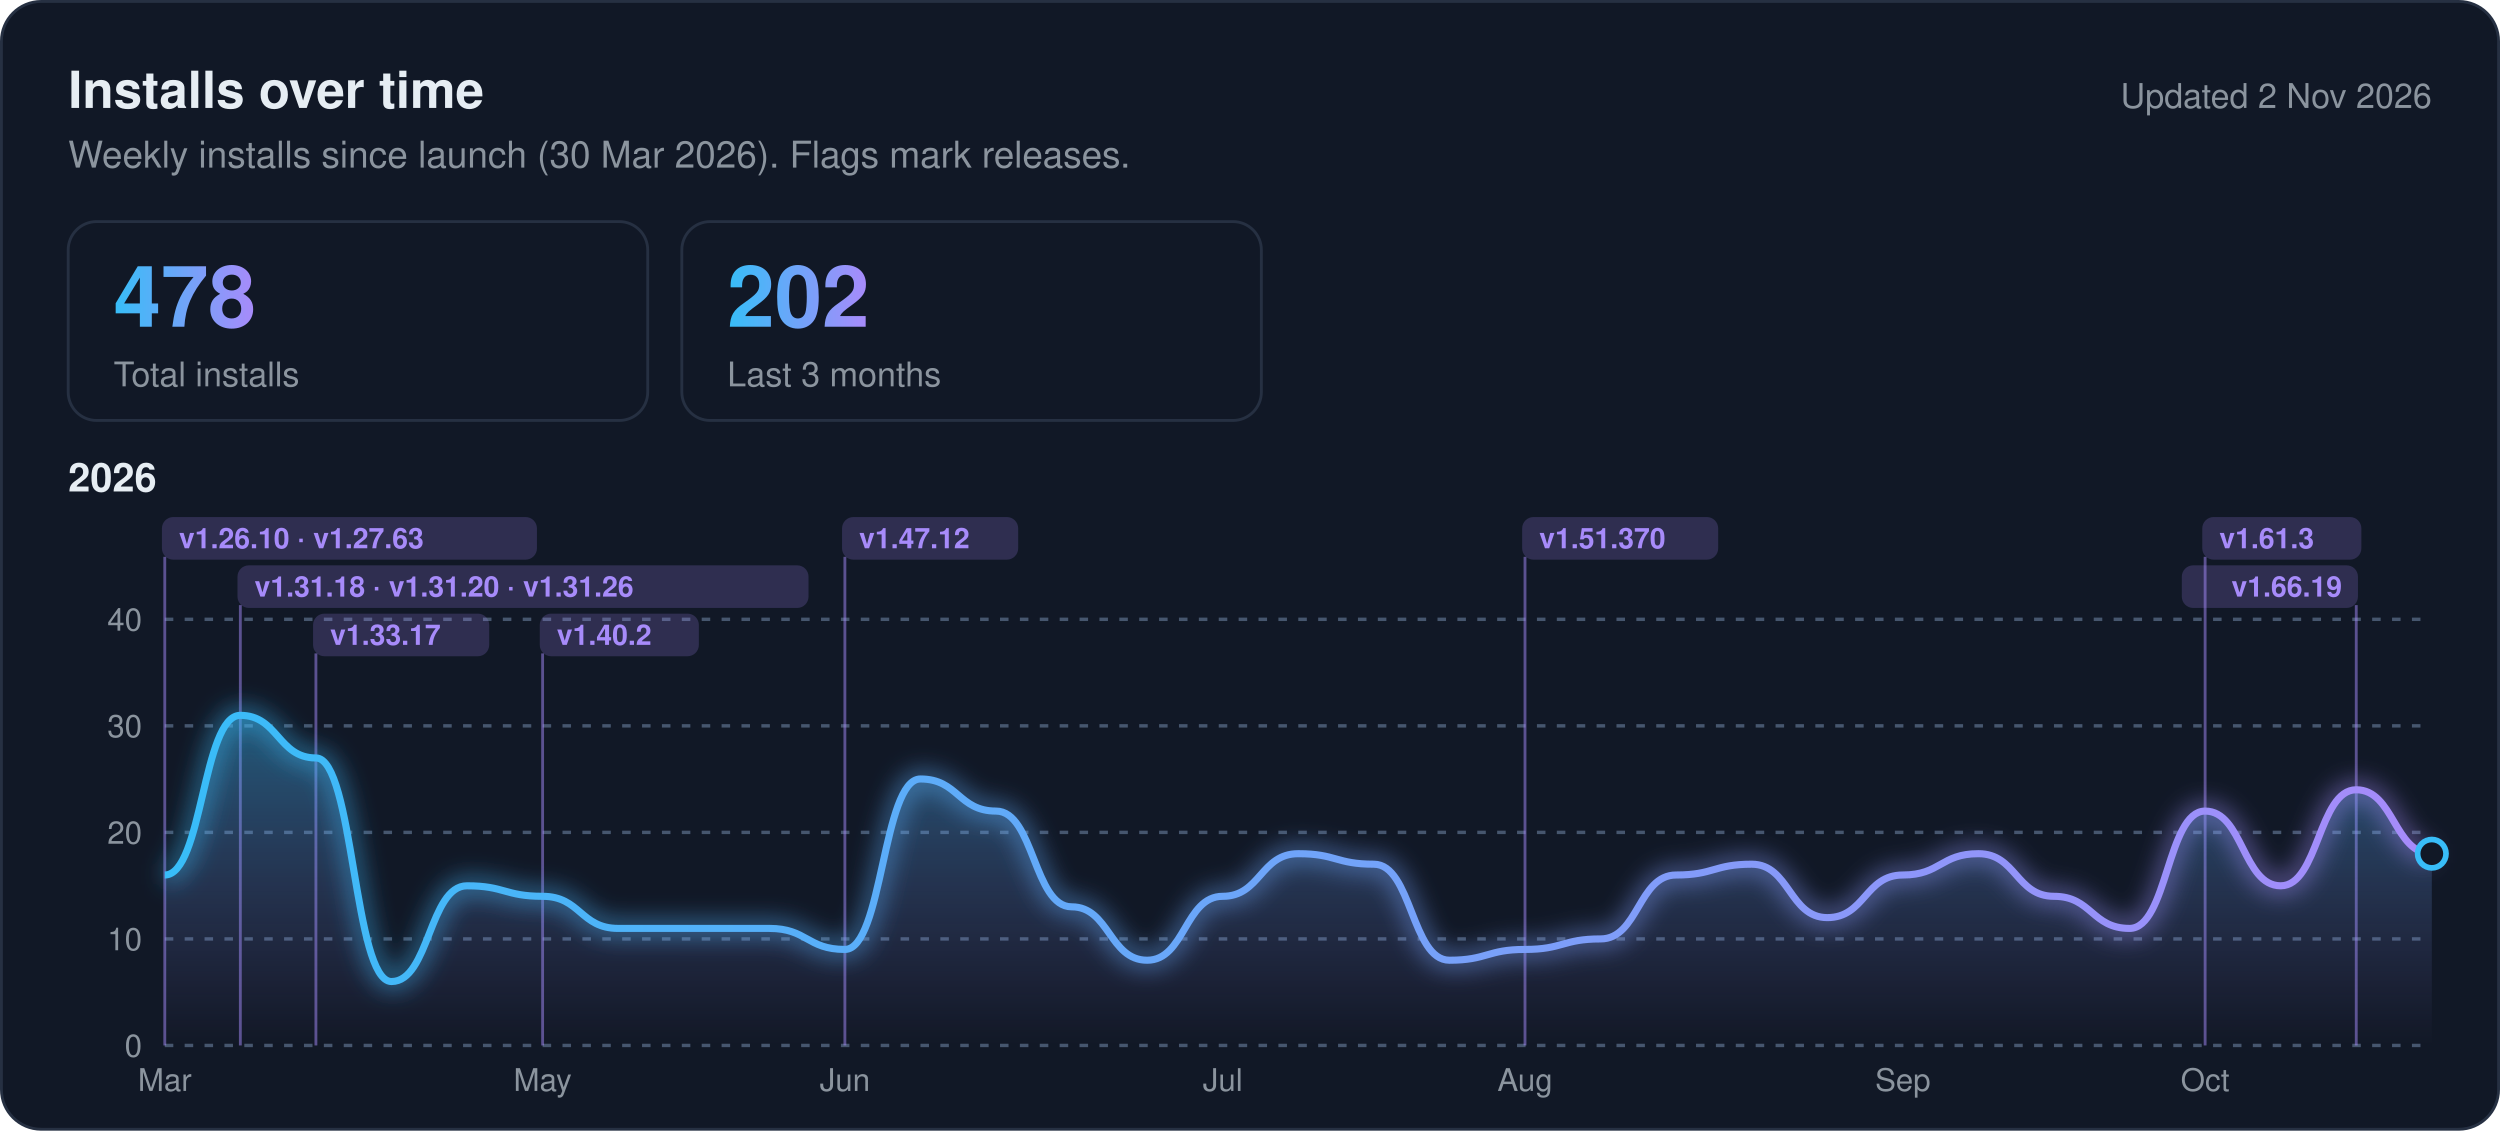
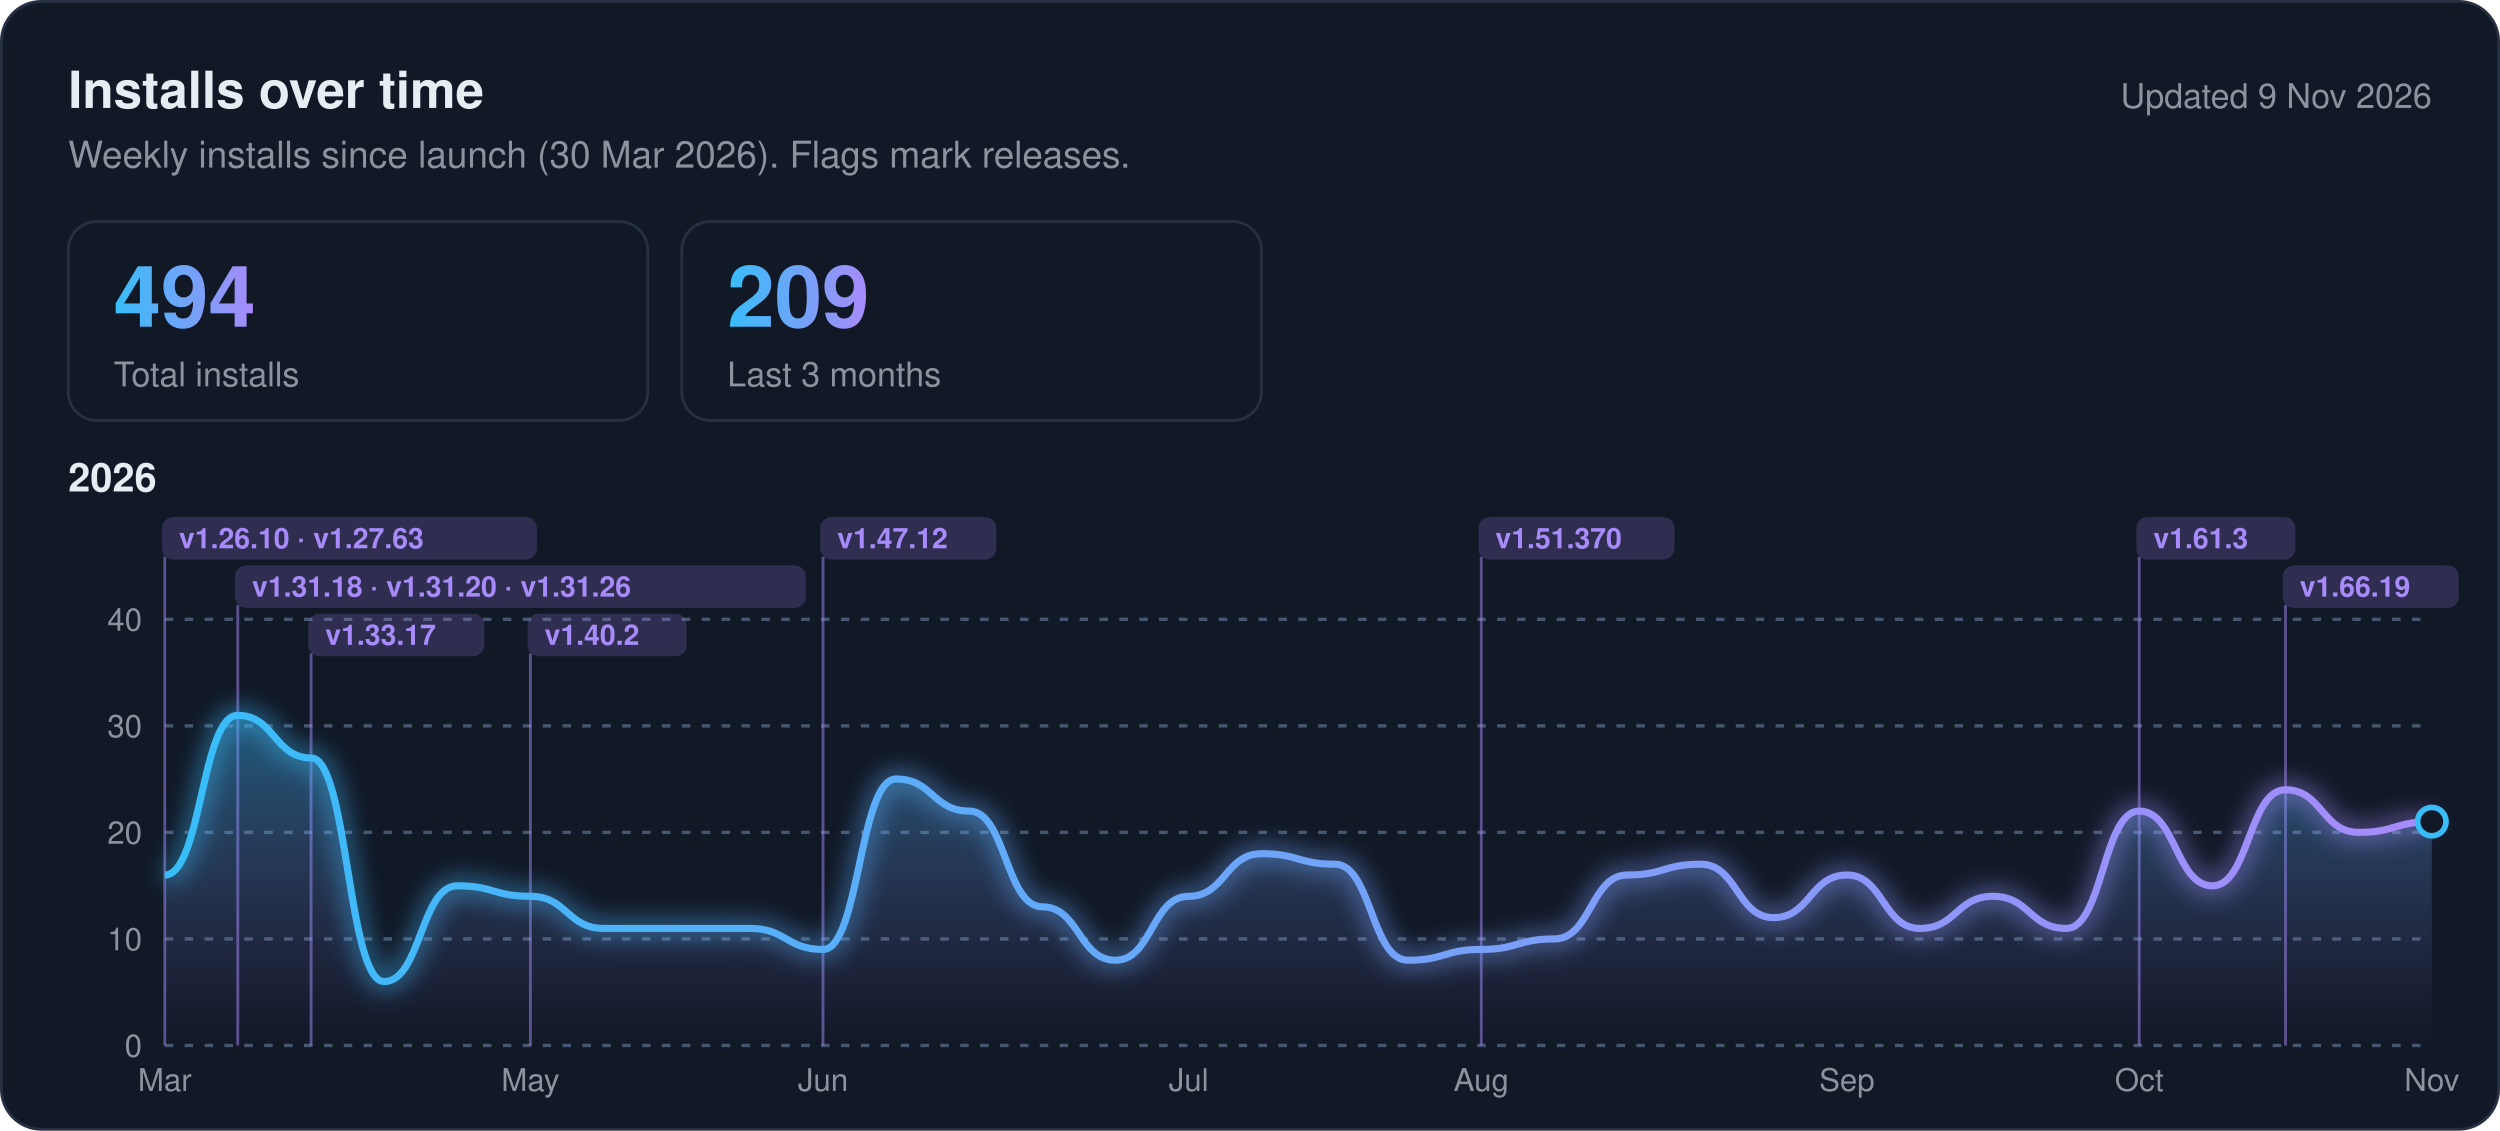
<svg xmlns="http://www.w3.org/2000/svg" viewBox="0 0 880 398" width="880" height="398" role="img" aria-label="Installs over time" font-family="'Segoe UI', system-ui, -apple-system, Helvetica, Arial, sans-serif">
  <style>@keyframes draw{from{stroke-dasharray:1;stroke-dashoffset:1}to{stroke-dasharray:1;stroke-dashoffset:0}}@keyframes fade{from{opacity:0}}.ln,.gw{animation:draw 2.2s ease-out .2s backwards}.fd{animation:fade 1.4s ease 1.2s backwards}@media (prefers-reduced-motion:reduce){.lwv{display:none}}@media (prefers-reduced-motion:reduce){*{animation:none!important}}</style>
  <defs>
    <linearGradient id="lg" x1="0" x2="1">
      <stop offset="0" stop-color="#38bdf8" />
      <stop offset="1" stop-color="#a78bfa" />
    </linearGradient>
    <linearGradient id="ag" x1="0" x2="0" y1="0" y2="1">
      <stop offset="0" stop-color="#38bdf8" stop-opacity=".4" />
      <stop offset="1" stop-color="#a78bfa" stop-opacity="0" />
    </linearGradient>
    <filter id="gw" x="-5%" y="-30%" width="110%" height="160%">
      <feGaussianBlur stdDeviation="4" />
    </filter>
    <linearGradient id="wv0" gradientUnits="userSpaceOnUse" x1="0" y1="0" x2="880" y2="0" gradientTransform="translate(-20,0)">
      <stop offset="0" stop-color="#fff" stop-opacity="0" />
      <stop offset=".04" stop-color="#fff" stop-opacity="0" />
      <stop offset=".08" stop-color="#fff" stop-opacity="1" />
      <stop offset=".086" stop-color="#fff" stop-opacity="0" />
      <stop offset="1" stop-color="#fff" stop-opacity="0" />
      <animateTransform attributeName="gradientTransform" type="translate" values="-20 0;825 0" keyTimes="0;1" dur="8s" begin="2.4s" repeatCount="indefinite" />
    </linearGradient>
  </defs>
  <rect x=".5" y=".5" width="879" height="397" rx="14" fill="#111826" stroke="#263042" />
  <text x="24" y="38" font-size="18" font-weight="700" fill="#e6edf3">Installs over time</text>
  <text x="24" y="59" font-size="13" fill="#8b949e">Weekly installs since launch (30 Mar 2026). Flags mark releases.</text>
-   <text x="856" y="38" font-size="12" fill="#8b949e" text-anchor="end">Updated 2 Nov 2026</text>
+   <text x="856" y="38" font-size="12" fill="#8b949e" text-anchor="end">Updated 9 Nov 2026</text>
  <rect x="24" y="78" width="204" height="70" rx="10" fill="none" stroke="#263042" />
-   <text x="40" y="115" font-size="30" font-weight="700" fill="url(#lg)">478</text>
+   <text x="40" y="115" font-size="30" font-weight="700" fill="url(#lg)">494</text>
  <text x="40" y="136" font-size="12" fill="#8b949e">Total installs</text>
  <rect x="240" y="78" width="204" height="70" rx="10" fill="none" stroke="#263042" />
-   <text x="256" y="115" font-size="30" font-weight="700" fill="url(#lg)">202</text>
+   <text x="256" y="115" font-size="30" font-weight="700" fill="url(#lg)">209</text>
  <text x="256" y="136" font-size="12" fill="#8b949e">Last 3 months</text>
  <text x="24" y="173" font-size="14" font-weight="700" fill="#e6edf3">2026</text>
  <line x1="58" x2="856" y1="368.0" y2="368.0" stroke="#46566e" stroke-width="1.2" stroke-dasharray="3 4" />
  <text x="50" y="372.0" font-size="11" fill="#8b949e" text-anchor="end">0</text>
  <line x1="58" x2="856" y1="330.5" y2="330.5" stroke="#46566e" stroke-width="1.2" stroke-dasharray="3 4" />
  <text x="50" y="334.5" font-size="11" fill="#8b949e" text-anchor="end">10</text>
  <line x1="58" x2="856" y1="293.0" y2="293.0" stroke="#46566e" stroke-width="1.2" stroke-dasharray="3 4" />
  <text x="50" y="297.0" font-size="11" fill="#8b949e" text-anchor="end">20</text>
  <line x1="58" x2="856" y1="255.5" y2="255.5" stroke="#46566e" stroke-width="1.2" stroke-dasharray="3 4" />
  <text x="50" y="259.5" font-size="11" fill="#8b949e" text-anchor="end">30</text>
  <line x1="58" x2="856" y1="218.0" y2="218.0" stroke="#46566e" stroke-width="1.2" stroke-dasharray="3 4" />
  <text x="50" y="222.0" font-size="11" fill="#8b949e" text-anchor="end">40</text>
  <text x="58.0" y="384" font-size="11" fill="#8b949e" text-anchor="middle">Mar</text>
-   <text x="191.0" y="384" font-size="11" fill="#8b949e" text-anchor="middle">May</text>
-   <text x="297.4" y="384" font-size="11" fill="#8b949e" text-anchor="middle">Jun</text>
-   <text x="430.4" y="384" font-size="11" fill="#8b949e" text-anchor="middle">Jul</text>
-   <text x="536.8" y="384" font-size="11" fill="#8b949e" text-anchor="middle">Aug</text>
-   <text x="669.8" y="384" font-size="11" fill="#8b949e" text-anchor="middle">Sep</text>
-   <text x="776.2" y="384" font-size="11" fill="#8b949e" text-anchor="middle">Oct</text>
+   <text x="186.7" y="384" font-size="11" fill="#8b949e" text-anchor="middle">May</text>
+   <text x="289.7" y="384" font-size="11" fill="#8b949e" text-anchor="middle">Jun</text>
+   <text x="418.4" y="384" font-size="11" fill="#8b949e" text-anchor="middle">Jul</text>
+   <text x="521.4" y="384" font-size="11" fill="#8b949e" text-anchor="middle">Aug</text>
+   <text x="650.1" y="384" font-size="11" fill="#8b949e" text-anchor="middle">Sep</text>
+   <text x="753.0" y="384" font-size="11" fill="#8b949e" text-anchor="middle">Oct</text>
+   <text x="856.0" y="384" font-size="11" fill="#8b949e" text-anchor="middle">Nov</text>
  <line x1="58.0" x2="58.0" y1="196" y2="368" stroke="#a78bfa" stroke-opacity=".5" />
  <rect x="57.0" y="182" width="132" height="15" rx="4" fill="#a78bfa" fill-opacity=".2" />
  <text x="63.0" y="193" font-size="10" font-weight="600" fill="#a78bfa" text-anchor="start">v1.26.10 · v1.27.63</text>
-   <line x1="84.6" x2="84.6" y1="213" y2="368" stroke="#a78bfa" stroke-opacity=".5" />
-   <rect x="83.6" y="199" width="201" height="15" rx="4" fill="#a78bfa" fill-opacity=".2" />
-   <text x="89.6" y="210" font-size="10" font-weight="600" fill="#a78bfa" text-anchor="start">v1.31.18 · v1.31.20 · v1.31.26</text>
-   <line x1="111.2" x2="111.2" y1="230" y2="368" stroke="#a78bfa" stroke-opacity=".5" />
-   <rect x="110.2" y="216" width="62" height="15" rx="4" fill="#a78bfa" fill-opacity=".2" />
-   <text x="116.2" y="227" font-size="10" font-weight="600" fill="#a78bfa" text-anchor="start">v1.33.17</text>
-   <line x1="191.0" x2="191.0" y1="230" y2="368" stroke="#a78bfa" stroke-opacity=".5" />
-   <rect x="190.0" y="216" width="56" height="15" rx="4" fill="#a78bfa" fill-opacity=".2" />
-   <text x="196.0" y="227" font-size="10" font-weight="600" fill="#a78bfa" text-anchor="start">v1.40.2</text>
-   <line x1="297.4" x2="297.4" y1="196" y2="368" stroke="#a78bfa" stroke-opacity=".5" />
-   <rect x="296.4" y="182" width="62" height="15" rx="4" fill="#a78bfa" fill-opacity=".2" />
-   <text x="302.4" y="193" font-size="10" font-weight="600" fill="#a78bfa" text-anchor="start">v1.47.12</text>
-   <line x1="536.8" x2="536.8" y1="196" y2="368" stroke="#a78bfa" stroke-opacity=".5" />
-   <rect x="535.8" y="182" width="69" height="15" rx="4" fill="#a78bfa" fill-opacity=".2" />
-   <text x="541.8" y="193" font-size="10" font-weight="600" fill="#a78bfa" text-anchor="start">v1.51.370</text>
-   <line x1="776.2" x2="776.2" y1="196" y2="368" stroke="#a78bfa" stroke-opacity=".5" />
-   <rect x="775.2" y="182" width="56" height="15" rx="4" fill="#a78bfa" fill-opacity=".2" />
-   <text x="781.2" y="193" font-size="10" font-weight="600" fill="#a78bfa" text-anchor="start">v1.61.3</text>
-   <line x1="829.4" x2="829.4" y1="213" y2="368" stroke="#a78bfa" stroke-opacity=".5" />
-   <rect x="768.0" y="199" width="62" height="15" rx="4" fill="#a78bfa" fill-opacity=".2" />
-   <text x="824.4" y="210" font-size="10" font-weight="600" fill="#a78bfa" text-anchor="end">v1.66.19</text>
-   <path class="fd" d="M58.0,308.0C71.3,308.0 71.3,251.8 84.6,251.8C97.9,251.8 97.9,266.8 111.2,266.8C124.5,266.8 124.5,345.5 137.8,345.5C151.1,345.5 151.1,311.8 164.4,311.8C177.7,311.8 177.7,315.5 191.0,315.5C204.3,315.5 204.3,326.8 217.6,326.8C230.9,326.8 230.9,326.8 244.2,326.8C257.5,326.8 257.5,326.8 270.8,326.8C284.1,326.8 284.1,334.2 297.4,334.2C310.7,334.2 310.7,274.2 324.0,274.2C337.3,274.2 337.3,285.5 350.6,285.5C363.9,285.5 363.9,319.2 377.2,319.2C390.5,319.2 390.5,338.0 403.8,338.0C417.1,338.0 417.1,315.5 430.4,315.5C443.7,315.5 443.7,300.5 457.0,300.5C470.3,300.5 470.3,304.2 483.6,304.2C496.9,304.2 496.9,338.0 510.2,338.0C523.5,338.0 523.5,334.2 536.8,334.2C550.1,334.2 550.1,330.5 563.4,330.5C576.7,330.5 576.7,308.0 590.0,308.0C603.3,308.0 603.3,304.2 616.6,304.2C629.9,304.2 629.9,323.0 643.2,323.0C656.5,323.0 656.5,308.0 669.8,308.0C683.1,308.0 683.1,300.5 696.4,300.5C709.7,300.5 709.7,315.5 723.0,315.5C736.3,315.5 736.3,326.8 749.6,326.8C762.9,326.8 762.9,285.5 776.2,285.5C789.5,285.5 789.5,311.8 802.8,311.8C816.1,311.8 816.1,278.0 829.4,278.0C842.7,278.0 842.7,300.5 856.0,300.5L856.0,368.0L58.0,368.0Z" fill="url(#ag)" style="animation-delay:1.20s" />
-   <path class="gw" d="M58.0,308.0C71.3,308.0 71.3,251.8 84.6,251.8C97.9,251.8 97.9,266.8 111.2,266.8C124.5,266.8 124.5,345.5 137.8,345.5C151.1,345.5 151.1,311.8 164.4,311.8C177.7,311.8 177.7,315.5 191.0,315.5C204.3,315.5 204.3,326.8 217.6,326.8C230.9,326.8 230.9,326.8 244.2,326.8C257.5,326.8 257.5,326.8 270.8,326.8C284.1,326.8 284.1,334.2 297.4,334.2C310.7,334.2 310.7,274.2 324.0,274.2C337.3,274.2 337.3,285.5 350.6,285.5C363.9,285.5 363.9,319.2 377.2,319.2C390.5,319.2 390.5,338.0 403.8,338.0C417.1,338.0 417.1,315.5 430.4,315.5C443.7,315.5 443.7,300.5 457.0,300.5C470.3,300.5 470.3,304.2 483.6,304.2C496.9,304.2 496.9,338.0 510.2,338.0C523.5,338.0 523.5,334.2 536.8,334.2C550.1,334.2 550.1,330.5 563.4,330.5C576.7,330.5 576.7,308.0 590.0,308.0C603.3,308.0 603.3,304.2 616.6,304.2C629.9,304.2 629.9,323.0 643.2,323.0C656.5,323.0 656.5,308.0 669.8,308.0C683.1,308.0 683.1,300.5 696.4,300.5C709.7,300.5 709.7,315.5 723.0,315.5C736.3,315.5 736.3,326.8 749.6,326.8C762.9,326.8 762.9,285.5 776.2,285.5C789.5,285.5 789.5,311.8 802.8,311.8C816.1,311.8 816.1,278.0 829.4,278.0C842.7,278.0 842.7,300.5 856.0,300.5" pathLength="1" fill="none" stroke="url(#lg)" stroke-width="7" stroke-opacity=".45" filter="url(#gw)" style="animation-delay:0.20s" />
-   <path class="ln" d="M58.0,308.0C71.3,308.0 71.3,251.8 84.6,251.8C97.9,251.8 97.9,266.8 111.2,266.8C124.5,266.8 124.5,345.5 137.8,345.5C151.1,345.5 151.1,311.8 164.4,311.8C177.7,311.8 177.7,315.5 191.0,315.5C204.3,315.5 204.3,326.8 217.6,326.8C230.9,326.8 230.9,326.8 244.2,326.8C257.5,326.8 257.5,326.8 270.8,326.8C284.1,326.8 284.1,334.2 297.4,334.2C310.7,334.2 310.7,274.2 324.0,274.2C337.3,274.2 337.3,285.5 350.6,285.5C363.9,285.5 363.9,319.2 377.2,319.2C390.5,319.2 390.5,338.0 403.8,338.0C417.1,338.0 417.1,315.5 430.4,315.5C443.7,315.5 443.7,300.5 457.0,300.5C470.3,300.5 470.3,304.2 483.6,304.2C496.9,304.2 496.9,338.0 510.2,338.0C523.5,338.0 523.5,334.2 536.8,334.2C550.1,334.2 550.1,330.5 563.4,330.5C576.7,330.5 576.7,308.0 590.0,308.0C603.3,308.0 603.3,304.2 616.6,304.2C629.9,304.2 629.9,323.0 643.2,323.0C656.5,323.0 656.5,308.0 669.8,308.0C683.1,308.0 683.1,300.5 696.4,300.5C709.7,300.5 709.7,315.5 723.0,315.5C736.3,315.5 736.3,326.8 749.6,326.8C762.9,326.8 762.9,285.5 776.2,285.5C789.5,285.5 789.5,311.8 802.8,311.8C816.1,311.8 816.1,278.0 829.4,278.0C842.7,278.0 842.7,300.5 856.0,300.5" pathLength="1" fill="none" stroke="url(#lg)" stroke-width="2.5" stroke-linejoin="round" style="animation-delay:0.20s" />
-   <path class="lwv" d="M58.0,308.0C71.3,308.0 71.3,251.8 84.6,251.8C97.9,251.8 97.9,266.8 111.2,266.8C124.5,266.8 124.5,345.5 137.8,345.5C151.1,345.5 151.1,311.8 164.4,311.8C177.7,311.8 177.7,315.5 191.0,315.5C204.3,315.5 204.3,326.8 217.6,326.8C230.9,326.8 230.9,326.8 244.2,326.8C257.5,326.8 257.5,326.8 270.8,326.8C284.1,326.8 284.1,334.2 297.4,334.2C310.7,334.2 310.7,274.2 324.0,274.2C337.3,274.2 337.3,285.5 350.6,285.5C363.9,285.5 363.9,319.2 377.2,319.2C390.5,319.2 390.5,338.0 403.8,338.0C417.1,338.0 417.1,315.5 430.4,315.5C443.7,315.5 443.7,300.5 457.0,300.5C470.3,300.5 470.3,304.2 483.6,304.2C496.9,304.2 496.9,338.0 510.2,338.0C523.5,338.0 523.5,334.2 536.8,334.2C550.1,334.2 550.1,330.5 563.4,330.5C576.7,330.5 576.7,308.0 590.0,308.0C603.3,308.0 603.3,304.2 616.6,304.2C629.9,304.2 629.9,323.0 643.2,323.0C656.5,323.0 656.5,308.0 669.8,308.0C683.1,308.0 683.1,300.5 696.4,300.5C709.7,300.5 709.7,315.5 723.0,315.5C736.3,315.5 736.3,326.8 749.6,326.8C762.9,326.8 762.9,285.5 776.2,285.5C789.5,285.5 789.5,311.8 802.8,311.8C816.1,311.8 816.1,278.0 829.4,278.0C842.7,278.0 842.7,300.5 856.0,300.5" fill="none" stroke="url(#wv0)" stroke-width="5.5" stroke-linecap="round" filter="url(#gw)" />
-   <path class="lwv" d="M58.0,308.0C71.3,308.0 71.3,251.8 84.6,251.8C97.9,251.8 97.9,266.8 111.2,266.8C124.5,266.8 124.5,345.5 137.8,345.5C151.1,345.5 151.1,311.8 164.4,311.8C177.7,311.8 177.7,315.5 191.0,315.5C204.3,315.5 204.3,326.8 217.6,326.8C230.9,326.8 230.9,326.8 244.2,326.8C257.5,326.8 257.5,326.8 270.8,326.8C284.1,326.8 284.1,334.2 297.4,334.2C310.7,334.2 310.7,274.2 324.0,274.2C337.3,274.2 337.3,285.5 350.6,285.5C363.9,285.5 363.9,319.2 377.2,319.2C390.5,319.2 390.5,338.0 403.8,338.0C417.1,338.0 417.1,315.5 430.4,315.5C443.7,315.5 443.7,300.5 457.0,300.5C470.3,300.5 470.3,304.2 483.6,304.2C496.9,304.2 496.9,338.0 510.2,338.0C523.5,338.0 523.5,334.2 536.8,334.2C550.1,334.2 550.1,330.5 563.4,330.5C576.7,330.5 576.7,308.0 590.0,308.0C603.3,308.0 603.3,304.2 616.6,304.2C629.9,304.2 629.9,323.0 643.2,323.0C656.5,323.0 656.5,308.0 669.8,308.0C683.1,308.0 683.1,300.5 696.4,300.5C709.7,300.5 709.7,315.5 723.0,315.5C736.3,315.5 736.3,326.8 749.6,326.8C762.9,326.8 762.9,285.5 776.2,285.5C789.5,285.5 789.5,311.8 802.8,311.8C816.1,311.8 816.1,278.0 829.4,278.0C842.7,278.0 842.7,300.5 856.0,300.5" fill="none" stroke="url(#wv0)" stroke-width="2" stroke-linecap="round" />
-   <circle class="fd" cx="856.0" cy="300.5" r="5" fill="#111826" stroke="#38bdf8" stroke-width="2" style="animation-delay:1.20s" />
+   <line x1="83.7" x2="83.7" y1="213" y2="368" stroke="#a78bfa" stroke-opacity=".5" />
+   <rect x="82.7" y="199" width="201" height="15" rx="4" fill="#a78bfa" fill-opacity=".2" />
+   <text x="88.7" y="210" font-size="10" font-weight="600" fill="#a78bfa" text-anchor="start">v1.31.18 · v1.31.20 · v1.31.26</text>
+   <line x1="109.5" x2="109.5" y1="230" y2="368" stroke="#a78bfa" stroke-opacity=".5" />
+   <rect x="108.5" y="216" width="62" height="15" rx="4" fill="#a78bfa" fill-opacity=".2" />
+   <text x="114.5" y="227" font-size="10" font-weight="600" fill="#a78bfa" text-anchor="start">v1.33.17</text>
+   <line x1="186.7" x2="186.7" y1="230" y2="368" stroke="#a78bfa" stroke-opacity=".5" />
+   <rect x="185.7" y="216" width="56" height="15" rx="4" fill="#a78bfa" fill-opacity=".2" />
+   <text x="191.7" y="227" font-size="10" font-weight="600" fill="#a78bfa" text-anchor="start">v1.40.2</text>
+   <line x1="289.7" x2="289.7" y1="196" y2="368" stroke="#a78bfa" stroke-opacity=".5" />
+   <rect x="288.7" y="182" width="62" height="15" rx="4" fill="#a78bfa" fill-opacity=".2" />
+   <text x="294.7" y="193" font-size="10" font-weight="600" fill="#a78bfa" text-anchor="start">v1.47.12</text>
+   <line x1="521.4" x2="521.4" y1="196" y2="368" stroke="#a78bfa" stroke-opacity=".5" />
+   <rect x="520.4" y="182" width="69" height="15" rx="4" fill="#a78bfa" fill-opacity=".2" />
+   <text x="526.4" y="193" font-size="10" font-weight="600" fill="#a78bfa" text-anchor="start">v1.51.370</text>
+   <line x1="753.0" x2="753.0" y1="196" y2="368" stroke="#a78bfa" stroke-opacity=".5" />
+   <rect x="752.0" y="182" width="56" height="15" rx="4" fill="#a78bfa" fill-opacity=".2" />
+   <text x="758.0" y="193" font-size="10" font-weight="600" fill="#a78bfa" text-anchor="start">v1.61.3</text>
+   <line x1="804.5" x2="804.5" y1="213" y2="368" stroke="#a78bfa" stroke-opacity=".5" />
+   <rect x="803.5" y="199" width="62" height="15" rx="4" fill="#a78bfa" fill-opacity=".2" />
+   <text x="809.5" y="210" font-size="10" font-weight="600" fill="#a78bfa" text-anchor="start">v1.66.19</text>
+   <path class="fd" d="M58.0,308.0C70.9,308.0 70.9,251.8 83.7,251.8C96.6,251.8 96.6,266.8 109.5,266.8C122.4,266.8 122.4,345.5 135.2,345.5C148.1,345.5 148.1,311.8 161.0,311.8C173.8,311.8 173.8,315.5 186.7,315.5C199.6,315.5 199.6,326.8 212.5,326.8C225.3,326.8 225.3,326.8 238.2,326.8C251.1,326.8 251.1,326.8 263.9,326.8C276.8,326.8 276.8,334.2 289.7,334.2C302.5,334.2 302.5,274.2 315.4,274.2C328.3,274.2 328.3,285.5 341.2,285.5C354.0,285.5 354.0,319.2 366.9,319.2C379.8,319.2 379.8,338.0 392.6,338.0C405.5,338.0 405.5,315.5 418.4,315.5C431.3,315.5 431.3,300.5 444.1,300.5C457.0,300.5 457.0,304.2 469.9,304.2C482.7,304.2 482.7,338.0 495.6,338.0C508.5,338.0 508.5,334.2 521.4,334.2C534.2,334.2 534.2,330.5 547.1,330.5C560.0,330.5 560.0,308.0 572.8,308.0C585.7,308.0 585.7,304.2 598.6,304.2C611.5,304.2 611.5,323.0 624.3,323.0C637.2,323.0 637.2,308.0 650.1,308.0C662.9,308.0 662.9,326.8 675.8,326.8C688.7,326.8 688.7,315.5 701.5,315.5C714.4,315.5 714.4,326.8 727.3,326.8C740.2,326.8 740.2,285.5 753.0,285.5C765.9,285.5 765.9,311.8 778.8,311.8C791.6,311.8 791.6,278.0 804.5,278.0C817.4,278.0 817.4,293.0 830.3,293.0C843.1,293.0 843.1,289.2 856.0,289.2L856.0,368.0L58.0,368.0Z" fill="url(#ag)" style="animation-delay:1.20s" />
+   <path class="gw" d="M58.0,308.0C70.9,308.0 70.9,251.8 83.7,251.8C96.6,251.8 96.6,266.8 109.5,266.8C122.4,266.8 122.4,345.5 135.2,345.5C148.1,345.5 148.1,311.8 161.0,311.8C173.8,311.8 173.8,315.5 186.7,315.5C199.6,315.5 199.6,326.8 212.5,326.8C225.3,326.8 225.3,326.8 238.2,326.8C251.1,326.8 251.1,326.8 263.9,326.8C276.8,326.8 276.8,334.2 289.7,334.2C302.5,334.2 302.5,274.2 315.4,274.2C328.3,274.2 328.3,285.5 341.2,285.5C354.0,285.5 354.0,319.2 366.9,319.2C379.8,319.2 379.8,338.0 392.6,338.0C405.5,338.0 405.5,315.5 418.4,315.5C431.3,315.5 431.3,300.5 444.1,300.5C457.0,300.5 457.0,304.2 469.9,304.2C482.7,304.2 482.7,338.0 495.6,338.0C508.5,338.0 508.5,334.2 521.4,334.2C534.2,334.2 534.2,330.5 547.1,330.5C560.0,330.5 560.0,308.0 572.8,308.0C585.7,308.0 585.7,304.2 598.6,304.2C611.5,304.2 611.5,323.0 624.3,323.0C637.2,323.0 637.2,308.0 650.1,308.0C662.9,308.0 662.9,326.8 675.8,326.8C688.7,326.8 688.7,315.5 701.5,315.5C714.4,315.5 714.4,326.8 727.3,326.8C740.2,326.8 740.2,285.5 753.0,285.5C765.9,285.5 765.9,311.8 778.8,311.8C791.6,311.8 791.6,278.0 804.5,278.0C817.4,278.0 817.4,293.0 830.3,293.0C843.1,293.0 843.1,289.2 856.0,289.2" pathLength="1" fill="none" stroke="url(#lg)" stroke-width="7" stroke-opacity=".45" filter="url(#gw)" style="animation-delay:0.20s" />
+   <path class="ln" d="M58.0,308.0C70.9,308.0 70.9,251.8 83.7,251.8C96.6,251.8 96.6,266.8 109.5,266.8C122.4,266.8 122.4,345.5 135.2,345.5C148.1,345.5 148.1,311.8 161.0,311.8C173.8,311.8 173.8,315.5 186.7,315.5C199.6,315.5 199.6,326.8 212.5,326.8C225.3,326.8 225.3,326.8 238.2,326.8C251.1,326.8 251.1,326.8 263.9,326.8C276.8,326.8 276.8,334.2 289.7,334.2C302.5,334.2 302.5,274.2 315.4,274.2C328.3,274.2 328.3,285.5 341.2,285.5C354.0,285.5 354.0,319.2 366.9,319.2C379.8,319.2 379.8,338.0 392.6,338.0C405.5,338.0 405.5,315.5 418.4,315.5C431.3,315.5 431.3,300.5 444.1,300.5C457.0,300.5 457.0,304.2 469.9,304.2C482.7,304.2 482.7,338.0 495.6,338.0C508.5,338.0 508.5,334.2 521.4,334.2C534.2,334.2 534.2,330.5 547.1,330.5C560.0,330.5 560.0,308.0 572.8,308.0C585.7,308.0 585.7,304.2 598.6,304.2C611.5,304.2 611.5,323.0 624.3,323.0C637.2,323.0 637.2,308.0 650.1,308.0C662.9,308.0 662.9,326.8 675.8,326.8C688.7,326.8 688.7,315.5 701.5,315.5C714.4,315.5 714.4,326.8 727.3,326.8C740.2,326.8 740.2,285.5 753.0,285.5C765.9,285.5 765.9,311.8 778.8,311.8C791.6,311.8 791.6,278.0 804.5,278.0C817.4,278.0 817.4,293.0 830.3,293.0C843.1,293.0 843.1,289.2 856.0,289.2" pathLength="1" fill="none" stroke="url(#lg)" stroke-width="2.5" stroke-linejoin="round" style="animation-delay:0.20s" />
+   <path class="lwv" d="M58.0,308.0C70.9,308.0 70.9,251.8 83.7,251.8C96.6,251.8 96.6,266.8 109.5,266.8C122.4,266.8 122.4,345.5 135.2,345.5C148.1,345.5 148.1,311.8 161.0,311.8C173.8,311.8 173.8,315.5 186.7,315.5C199.6,315.5 199.6,326.8 212.5,326.8C225.3,326.8 225.3,326.8 238.2,326.8C251.1,326.8 251.1,326.8 263.9,326.8C276.8,326.8 276.8,334.2 289.7,334.2C302.5,334.2 302.5,274.2 315.4,274.2C328.3,274.2 328.3,285.5 341.2,285.5C354.0,285.5 354.0,319.2 366.9,319.2C379.8,319.2 379.8,338.0 392.6,338.0C405.5,338.0 405.5,315.5 418.4,315.5C431.3,315.5 431.3,300.5 444.1,300.5C457.0,300.5 457.0,304.2 469.9,304.2C482.7,304.2 482.7,338.0 495.6,338.0C508.5,338.0 508.5,334.2 521.4,334.2C534.2,334.2 534.2,330.5 547.1,330.5C560.0,330.5 560.0,308.0 572.8,308.0C585.7,308.0 585.7,304.2 598.6,304.2C611.5,304.2 611.5,323.0 624.3,323.0C637.2,323.0 637.2,308.0 650.1,308.0C662.9,308.0 662.9,326.8 675.8,326.8C688.7,326.8 688.7,315.5 701.5,315.5C714.4,315.5 714.4,326.8 727.3,326.8C740.2,326.8 740.2,285.5 753.0,285.5C765.9,285.5 765.9,311.8 778.8,311.8C791.6,311.8 791.6,278.0 804.5,278.0C817.4,278.0 817.4,293.0 830.3,293.0C843.1,293.0 843.1,289.2 856.0,289.2" fill="none" stroke="url(#wv0)" stroke-width="5.5" stroke-linecap="round" filter="url(#gw)" />
+   <path class="lwv" d="M58.0,308.0C70.9,308.0 70.9,251.8 83.7,251.8C96.6,251.8 96.6,266.8 109.5,266.8C122.4,266.8 122.4,345.5 135.2,345.5C148.1,345.5 148.1,311.8 161.0,311.8C173.8,311.8 173.8,315.5 186.7,315.5C199.6,315.5 199.6,326.8 212.5,326.8C225.3,326.8 225.3,326.8 238.2,326.8C251.1,326.8 251.1,326.8 263.9,326.8C276.8,326.8 276.8,334.2 289.7,334.2C302.5,334.2 302.5,274.2 315.4,274.2C328.3,274.2 328.3,285.5 341.2,285.5C354.0,285.5 354.0,319.2 366.9,319.2C379.8,319.2 379.8,338.0 392.6,338.0C405.5,338.0 405.5,315.5 418.4,315.5C431.3,315.5 431.3,300.5 444.1,300.5C457.0,300.5 457.0,304.2 469.9,304.2C482.7,304.2 482.7,338.0 495.6,338.0C508.5,338.0 508.5,334.2 521.4,334.2C534.2,334.2 534.2,330.5 547.1,330.5C560.0,330.5 560.0,308.0 572.8,308.0C585.7,308.0 585.7,304.2 598.6,304.2C611.5,304.2 611.5,323.0 624.3,323.0C637.2,323.0 637.2,308.0 650.1,308.0C662.9,308.0 662.9,326.8 675.8,326.8C688.7,326.8 688.7,315.5 701.5,315.5C714.4,315.5 714.4,326.8 727.3,326.8C740.2,326.8 740.2,285.5 753.0,285.5C765.9,285.5 765.9,311.8 778.8,311.8C791.6,311.8 791.6,278.0 804.5,278.0C817.4,278.0 817.4,293.0 830.3,293.0C843.1,293.0 843.1,289.2 856.0,289.2" fill="none" stroke="url(#wv0)" stroke-width="2" stroke-linecap="round" />
+   <circle class="fd" cx="856.0" cy="289.2" r="5" fill="#111826" stroke="#38bdf8" stroke-width="2" style="animation-delay:1.20s" />
</svg>
